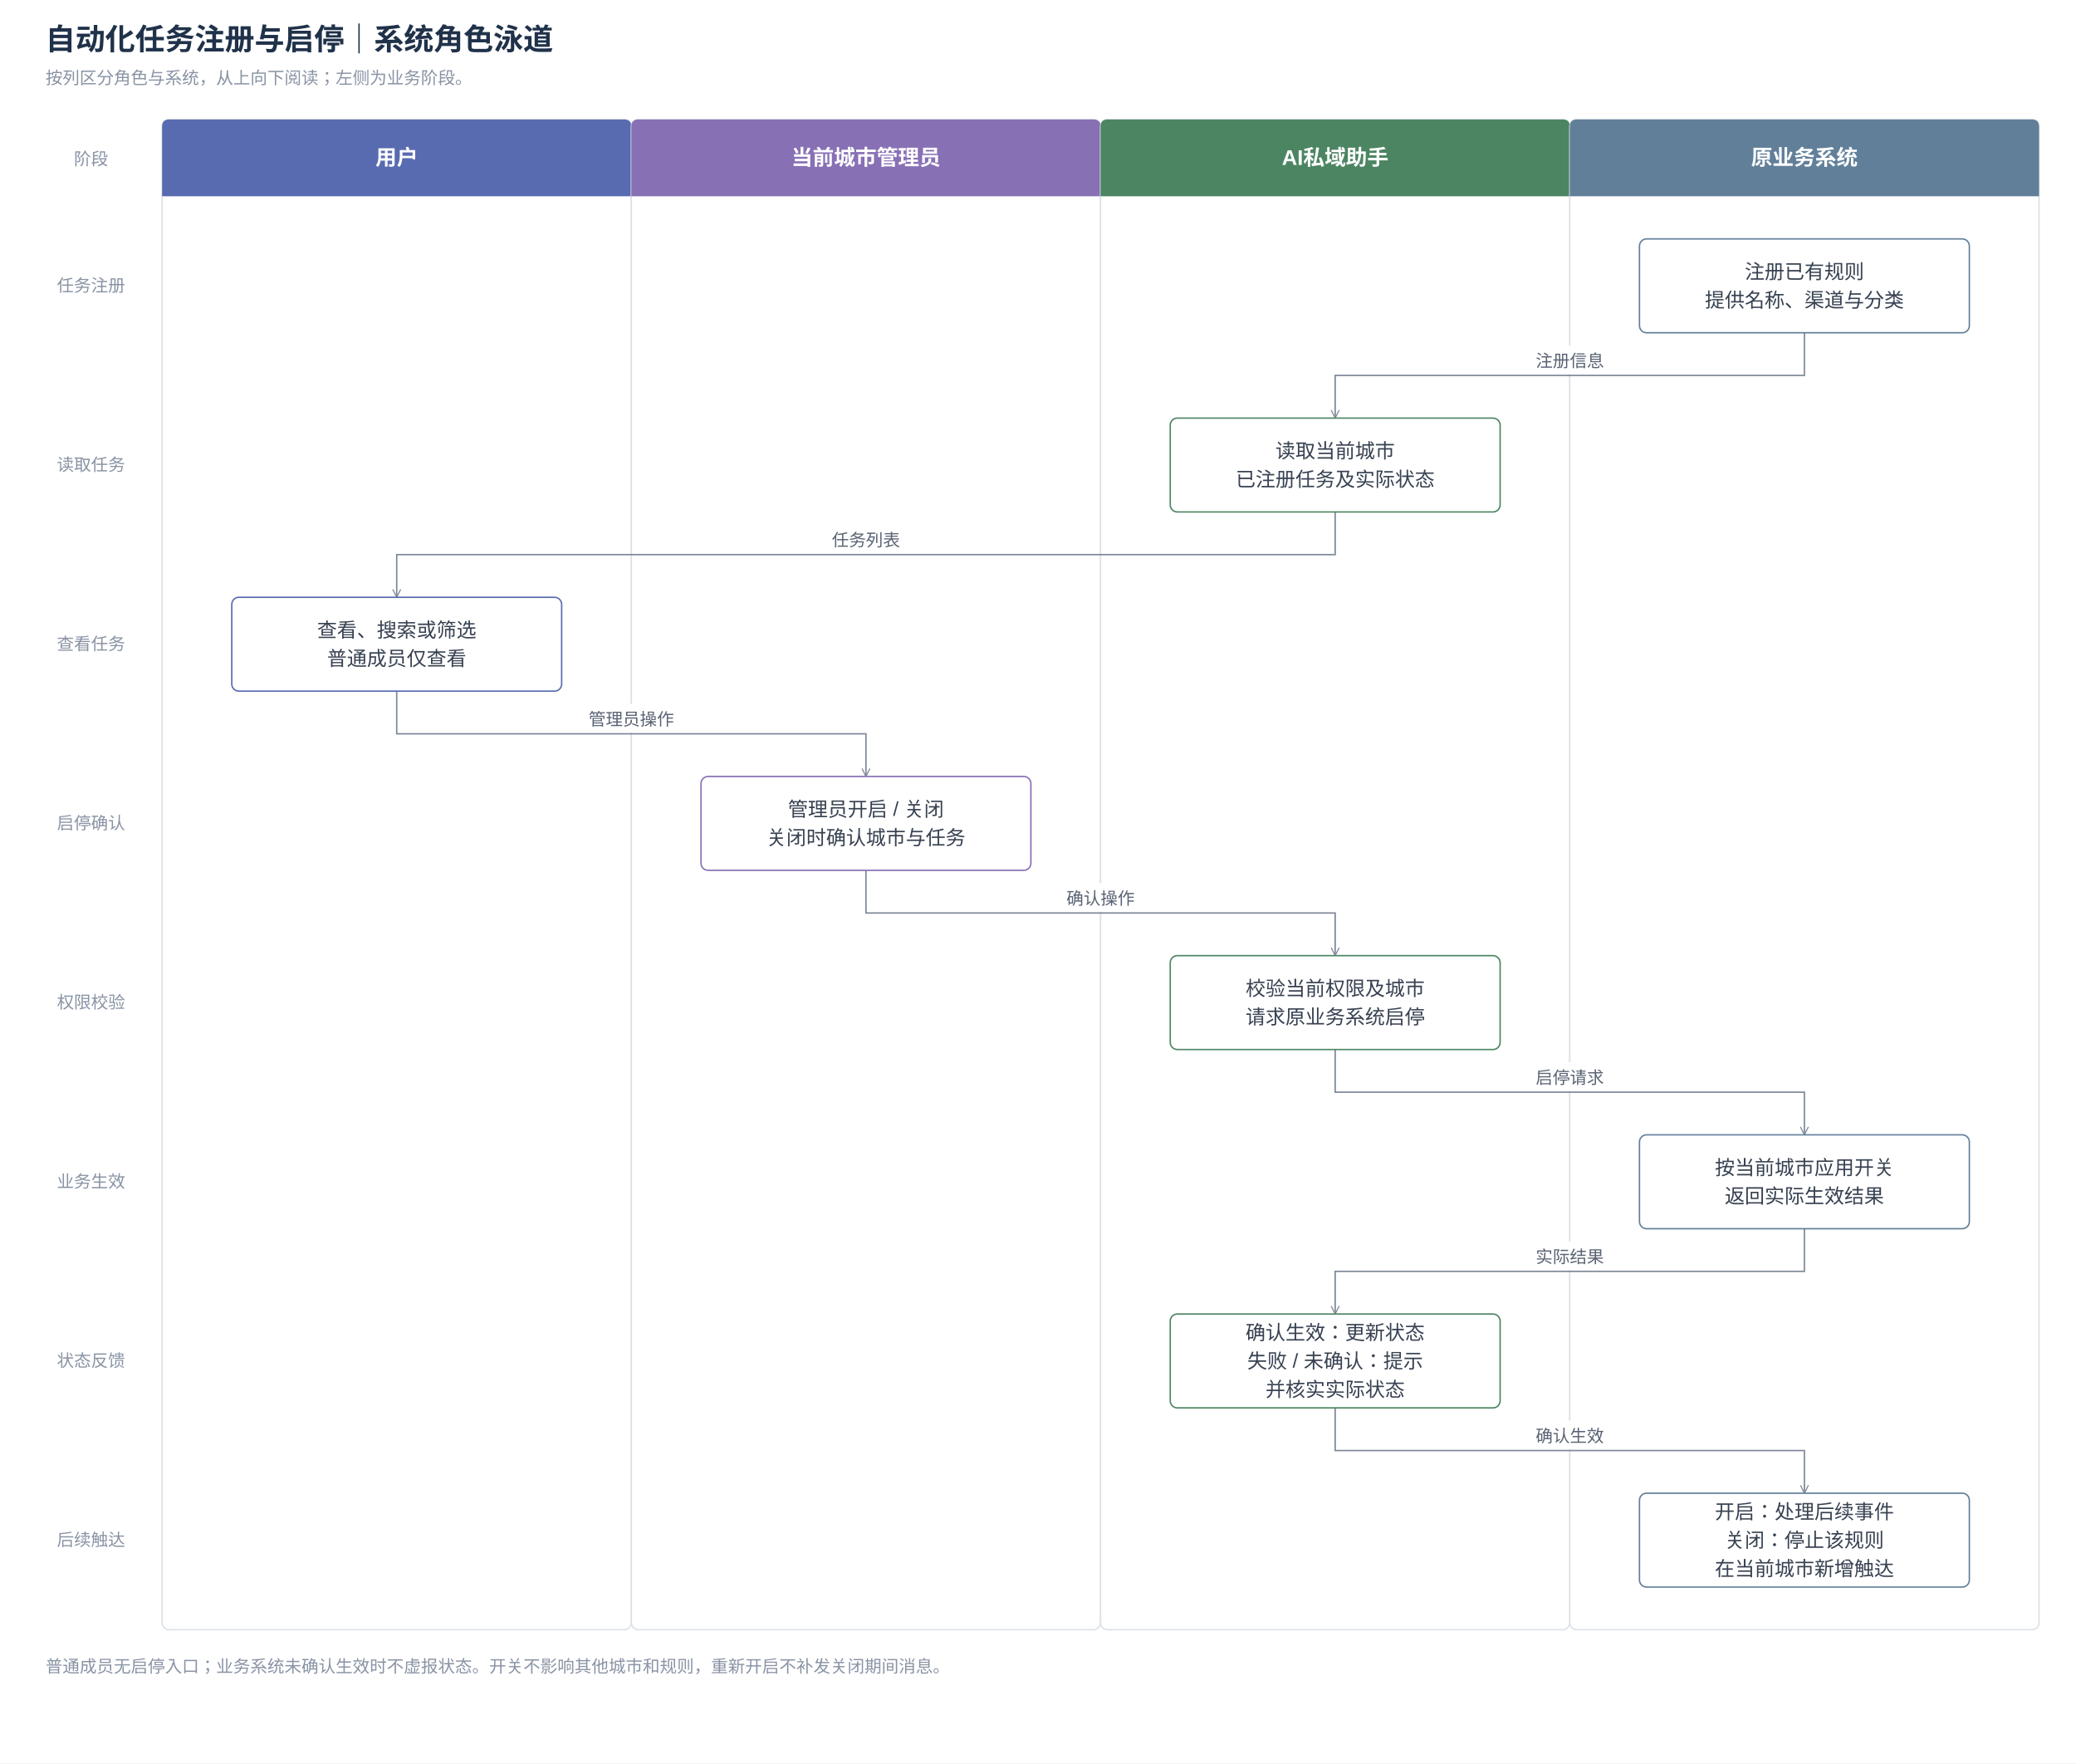
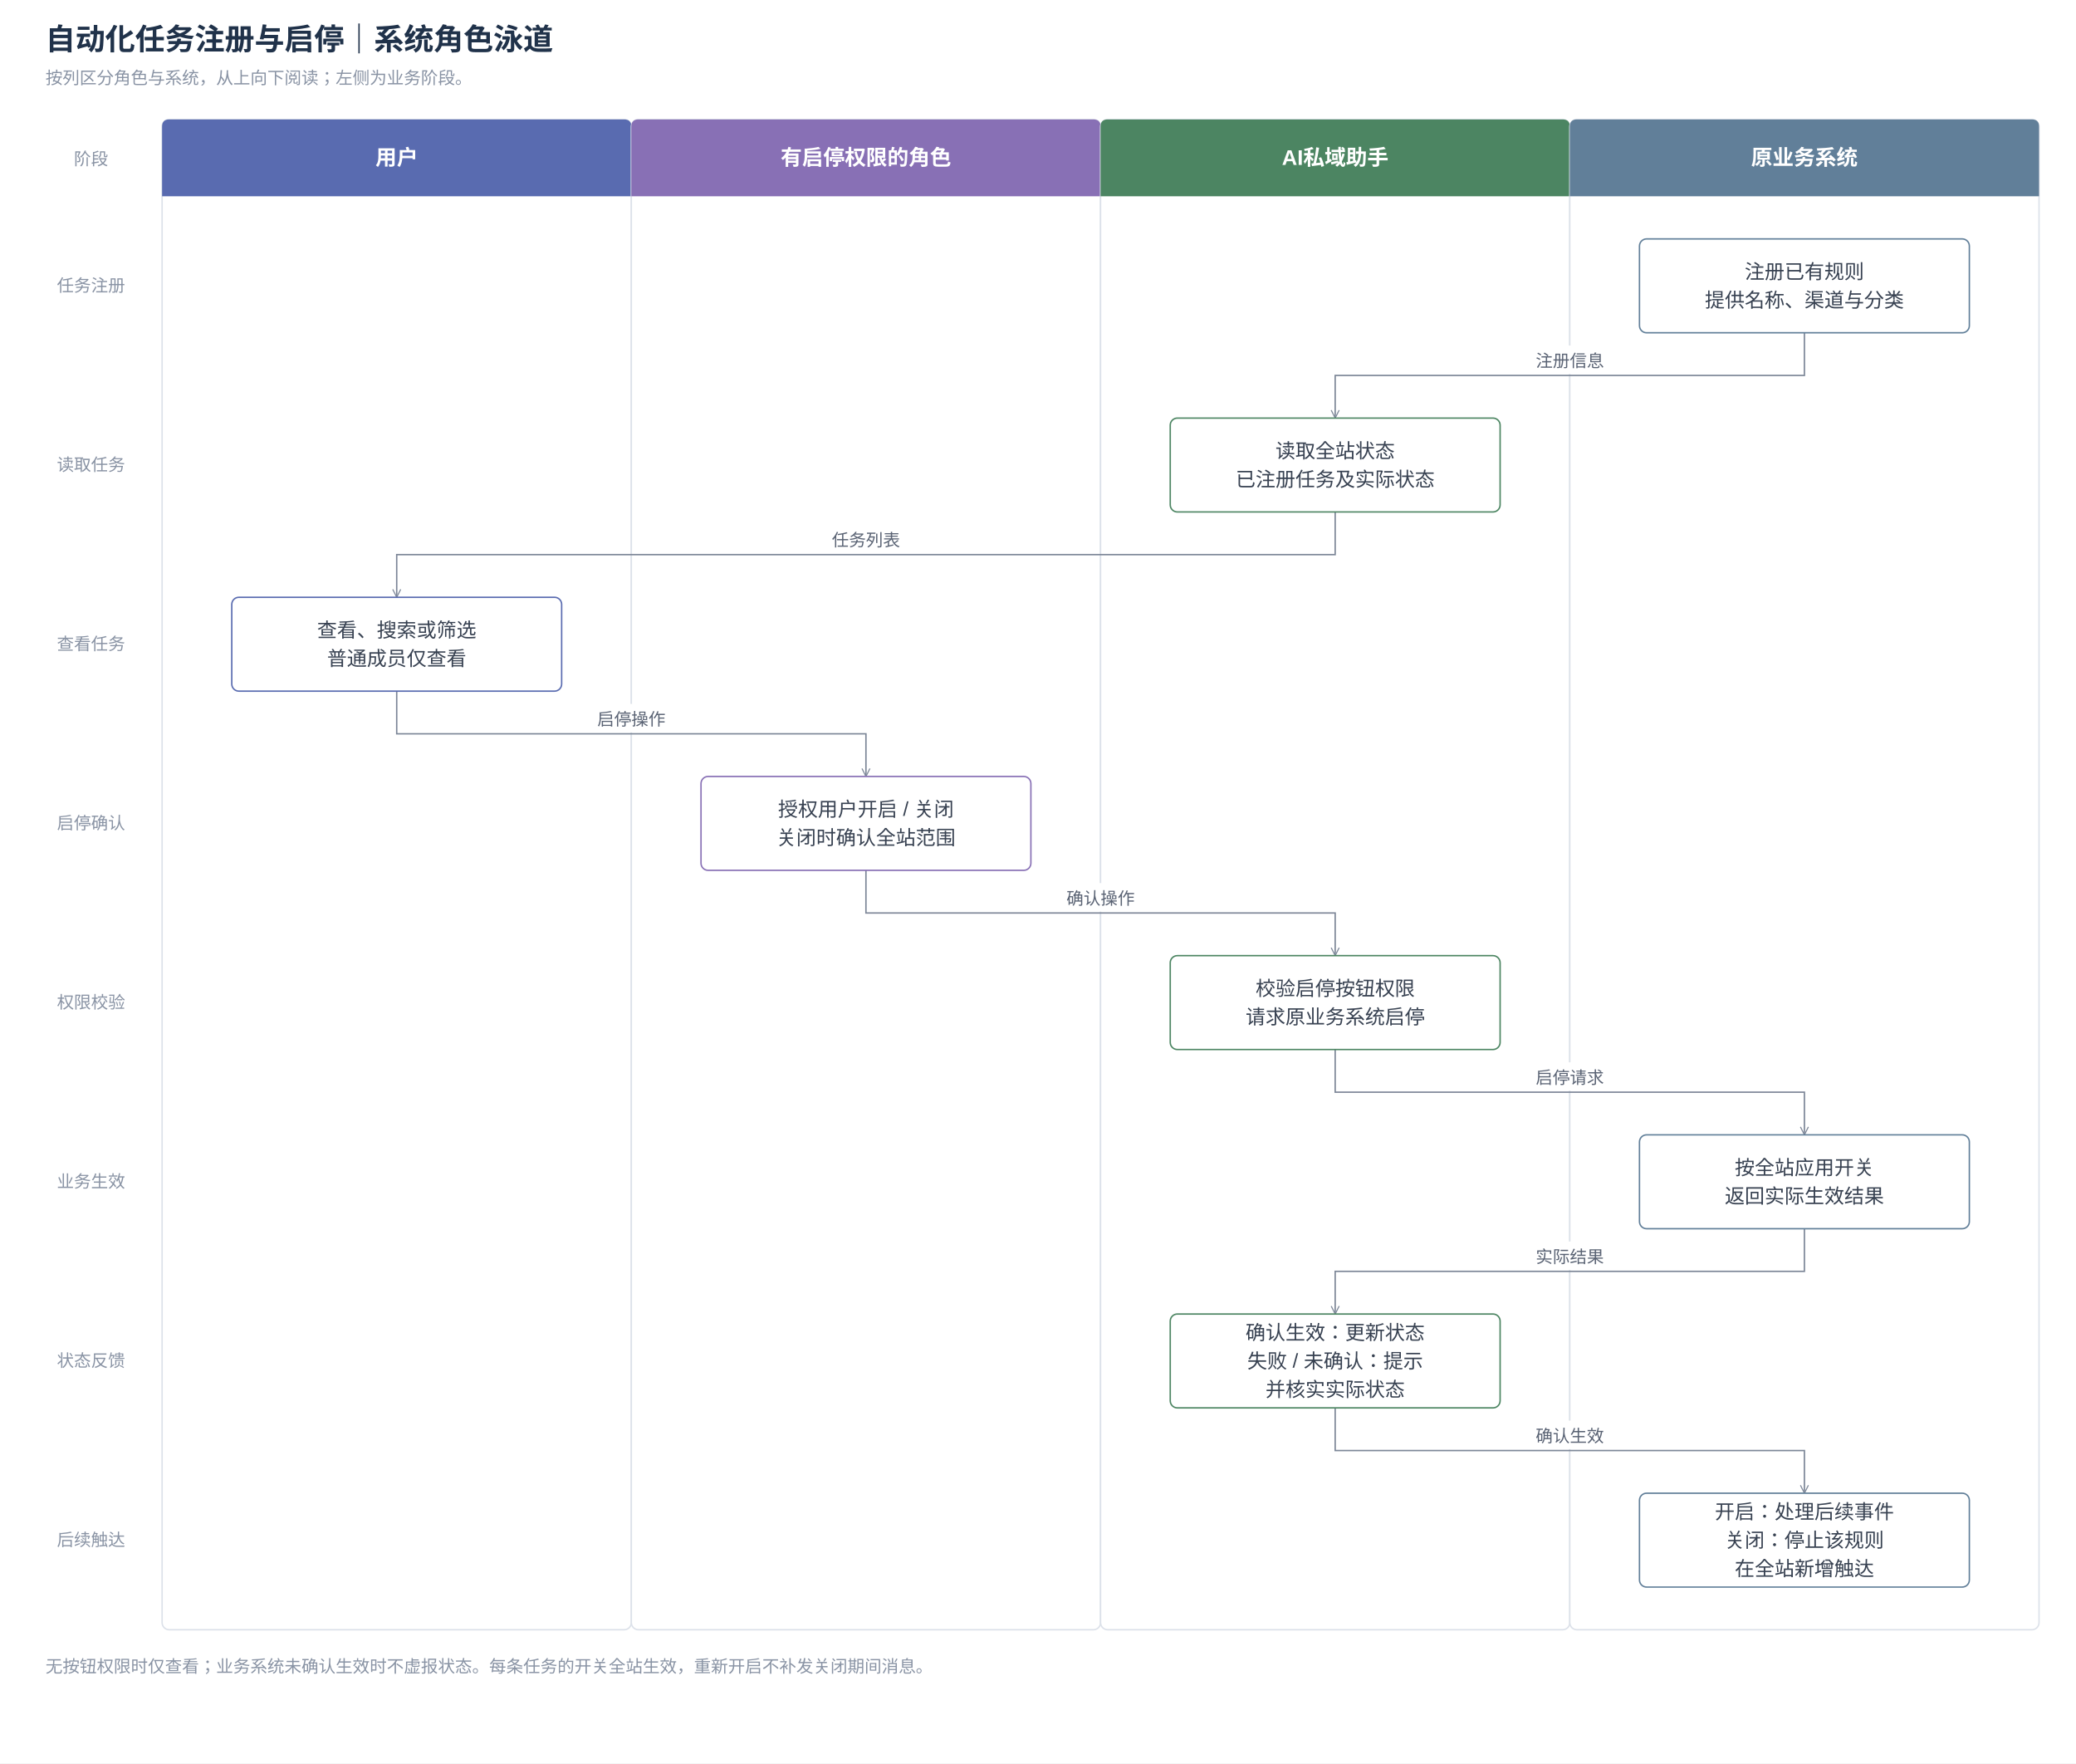
<svg xmlns="http://www.w3.org/2000/svg" width="1460" height="1240" viewBox="0 0 1460 1240" role="img" aria-label="自动化任务注册与启停系统角色泳道图" style="font-family:PingFang SC,Microsoft YaHei,Arial,sans-serif">
  <defs>
    <marker id="arrow" viewBox="0 0 10 10" refX="9" refY="5" markerWidth="7" markerHeight="7" orient="auto">
      <path d="M1 1L9 5L1 9" fill="none" stroke="#7d8798" stroke-width="1.1" />
    </marker>
  </defs>
  <rect width="1460" height="1240" fill="white" />
  <text x="32" y="35" font-size="21" font-weight="650" fill="#20324a">自动化任务注册与启停｜系统角色泳道</text>
  <text x="32" y="59" font-size="12" fill="#8993a4">按列区分角色与系统，从上向下阅读；左侧为业务阶段。</text>
  <text x="64" y="116.0" text-anchor="middle" font-size="12" fill="#8993a4">阶段</text>
  <rect x="114" y="84" width="330" height="1062" rx="5" fill="white" stroke="#dce1e9" />
  <path d="M119 84H439Q444 84 444 89V138H114V89Q114 84 119 84" fill="#596bb0" />
  <text x="279.0" y="116.0" text-anchor="middle" font-size="15" font-weight="600" fill="white">用户</text>
  <rect x="444" y="84" width="330" height="1062" rx="5" fill="white" stroke="#dce1e9" />
  <path d="M449 84H769Q774 84 774 89V138H444V89Q444 84 449 84" fill="#8870b5" />
-   <text x="609.0" y="116.0" text-anchor="middle" font-size="15" font-weight="600" fill="white">当前城市管理员</text>
+   <text x="609.0" y="116.0" text-anchor="middle" font-size="15" font-weight="600" fill="white">有启停权限的角色</text>
  <rect x="774" y="84" width="330" height="1062" rx="5" fill="white" stroke="#dce1e9" />
  <path d="M779 84H1099Q1104 84 1104 89V138H774V89Q774 84 779 84" fill="#4c8562" />
  <text x="939.0" y="116.0" text-anchor="middle" font-size="15" font-weight="600" fill="white">AI私域助手</text>
  <rect x="1104" y="84" width="330" height="1062" rx="5" fill="white" stroke="#dce1e9" />
  <path d="M1109 84H1429Q1434 84 1434 89V138H1104V89Q1104 84 1109 84" fill="#617f99" />
  <text x="1269.0" y="116.0" text-anchor="middle" font-size="15" font-weight="600" fill="white">原业务系统</text>
  <text x="64" y="205.0" text-anchor="middle" font-size="12" fill="#8993a4">任务注册</text>
  <text x="64" y="331.0" text-anchor="middle" font-size="12" fill="#8993a4">读取任务</text>
  <text x="64" y="457.0" text-anchor="middle" font-size="12" fill="#8993a4">查看任务</text>
  <text x="64" y="583.0" text-anchor="middle" font-size="12" fill="#8993a4">启停确认</text>
  <text x="64" y="709.0" text-anchor="middle" font-size="12" fill="#8993a4">权限校验</text>
  <text x="64" y="835.0" text-anchor="middle" font-size="12" fill="#8993a4">业务生效</text>
  <text x="64" y="961.0" text-anchor="middle" font-size="12" fill="#8993a4">状态反馈</text>
  <text x="64" y="1087.0" text-anchor="middle" font-size="12" fill="#8993a4">后续触达</text>
  <path d="M1269 234 L1269 264 L939 264 L939 294" fill="none" stroke="#7d8798" stroke-width="1" marker-end="url(#arrow)" />
  <rect x="1074.0" y="243.0" width="60" height="20" rx="3" fill="white" />
  <text x="1104.0" y="258.0" text-anchor="middle" font-size="12" fill="#596273">注册信息</text>
  <path d="M939 360 L939 390 L279 390 L279 420" fill="none" stroke="#7d8798" stroke-width="1" marker-end="url(#arrow)" />
  <rect x="579.0" y="369.0" width="60" height="20" rx="3" fill="white" />
  <text x="609.0" y="384.0" text-anchor="middle" font-size="12" fill="#596273">任务列表</text>
  <path d="M279 486 L279 516 L609 516 L609 546" fill="none" stroke="#7d8798" stroke-width="1" marker-end="url(#arrow)" />
  <rect x="408.0" y="495.0" width="72" height="20" rx="3" fill="white" />
-   <text x="444.0" y="510.0" text-anchor="middle" font-size="12" fill="#596273">管理员操作</text>
+   <text x="444.0" y="510.0" text-anchor="middle" font-size="12" fill="#596273">启停操作</text>
  <path d="M609 612 L609 642 L939 642 L939 672" fill="none" stroke="#7d8798" stroke-width="1" marker-end="url(#arrow)" />
  <rect x="744.0" y="621.0" width="60" height="20" rx="3" fill="white" />
  <text x="774.0" y="636.0" text-anchor="middle" font-size="12" fill="#596273">确认操作</text>
  <path d="M939 738 L939 768 L1269 768 L1269 798" fill="none" stroke="#7d8798" stroke-width="1" marker-end="url(#arrow)" />
  <rect x="1074.0" y="747.0" width="60" height="20" rx="3" fill="white" />
  <text x="1104.0" y="762.0" text-anchor="middle" font-size="12" fill="#596273">启停请求</text>
  <path d="M1269 864 L1269 894 L939 894 L939 924" fill="none" stroke="#7d8798" stroke-width="1" marker-end="url(#arrow)" />
  <rect x="1074.0" y="873.0" width="60" height="20" rx="3" fill="white" />
  <text x="1104.0" y="888.0" text-anchor="middle" font-size="12" fill="#596273">实际结果</text>
  <path d="M939 990 L939 1020 L1269 1020 L1269 1050" fill="none" stroke="#7d8798" stroke-width="1" marker-end="url(#arrow)" />
  <rect x="1074.0" y="999.0" width="60" height="20" rx="3" fill="white" />
  <text x="1104.0" y="1014.0" text-anchor="middle" font-size="12" fill="#596273">确认生效</text>
  <rect x="1153.0" y="168.0" width="232" height="66" rx="5" fill="white" stroke="#617f99" stroke-width="1" />
  <text x="1269.0" y="196.0" text-anchor="middle" font-size="14" fill="#374151">注册已有规则</text>
  <text x="1269.0" y="216.0" text-anchor="middle" font-size="14" fill="#374151">提供名称、渠道与分类</text>
  <rect x="823.0" y="294.0" width="232" height="66" rx="5" fill="white" stroke="#4c8562" stroke-width="1" />
-   <text x="939.0" y="322.0" text-anchor="middle" font-size="14" fill="#374151">读取当前城市</text>
+   <text x="939.0" y="322.0" text-anchor="middle" font-size="14" fill="#374151">读取全站状态</text>
  <text x="939.0" y="342.0" text-anchor="middle" font-size="14" fill="#374151">已注册任务及实际状态</text>
  <rect x="163.0" y="420.0" width="232" height="66" rx="5" fill="white" stroke="#596bb0" stroke-width="1" />
  <text x="279.0" y="448.0" text-anchor="middle" font-size="14" fill="#374151">查看、搜索或筛选</text>
  <text x="279.0" y="468.0" text-anchor="middle" font-size="14" fill="#374151">普通成员仅查看</text>
  <rect x="493.0" y="546.0" width="232" height="66" rx="5" fill="white" stroke="#8870b5" stroke-width="1" />
-   <text x="609.0" y="574.0" text-anchor="middle" font-size="14" fill="#374151">管理员开启 / 关闭</text>
-   <text x="609.0" y="594.0" text-anchor="middle" font-size="14" fill="#374151">关闭时确认城市与任务</text>
+   <text x="609.0" y="574.0" text-anchor="middle" font-size="14" fill="#374151">授权用户开启 / 关闭</text>
+   <text x="609.0" y="594.0" text-anchor="middle" font-size="14" fill="#374151">关闭时确认全站范围</text>
  <rect x="823.0" y="672.0" width="232" height="66" rx="5" fill="white" stroke="#4c8562" stroke-width="1" />
-   <text x="939.0" y="700.0" text-anchor="middle" font-size="14" fill="#374151">校验当前权限及城市</text>
+   <text x="939.0" y="700.0" text-anchor="middle" font-size="14" fill="#374151">校验启停按钮权限</text>
  <text x="939.0" y="720.0" text-anchor="middle" font-size="14" fill="#374151">请求原业务系统启停</text>
  <rect x="1153.0" y="798.0" width="232" height="66" rx="5" fill="white" stroke="#617f99" stroke-width="1" />
-   <text x="1269.0" y="826.0" text-anchor="middle" font-size="14" fill="#374151">按当前城市应用开关</text>
+   <text x="1269.0" y="826.0" text-anchor="middle" font-size="14" fill="#374151">按全站应用开关</text>
  <text x="1269.0" y="846.0" text-anchor="middle" font-size="14" fill="#374151">返回实际生效结果</text>
  <rect x="823.0" y="924.0" width="232" height="66" rx="5" fill="white" stroke="#4c8562" stroke-width="1" />
  <text x="939.0" y="942.0" text-anchor="middle" font-size="14" fill="#374151">确认生效：更新状态</text>
  <text x="939.0" y="962.0" text-anchor="middle" font-size="14" fill="#374151">失败 / 未确认：提示</text>
  <text x="939.0" y="982.0" text-anchor="middle" font-size="14" fill="#374151">并核实实际状态</text>
  <rect x="1153.0" y="1050.0" width="232" height="66" rx="5" fill="white" stroke="#617f99" stroke-width="1" />
  <text x="1269.0" y="1068.0" text-anchor="middle" font-size="14" fill="#374151">开启：处理后续事件</text>
  <text x="1269.0" y="1088.0" text-anchor="middle" font-size="14" fill="#374151">关闭：停止该规则</text>
-   <text x="1269.0" y="1108.0" text-anchor="middle" font-size="14" fill="#374151">在当前城市新增触达</text>
-   <text x="32" y="1176" font-size="12" fill="#8993a4">普通成员无启停入口；业务系统未确认生效时不虚报状态。开关不影响其他城市和规则，重新开启不补发关闭期间消息。</text>
+   <text x="1269.0" y="1108.0" text-anchor="middle" font-size="14" fill="#374151">在全站新增触达</text>
+   <text x="32" y="1176" font-size="12" fill="#8993a4">无按钮权限时仅查看；业务系统未确认生效时不虚报状态。每条任务的开关全站生效，重新开启不补发关闭期间消息。</text>
</svg>
